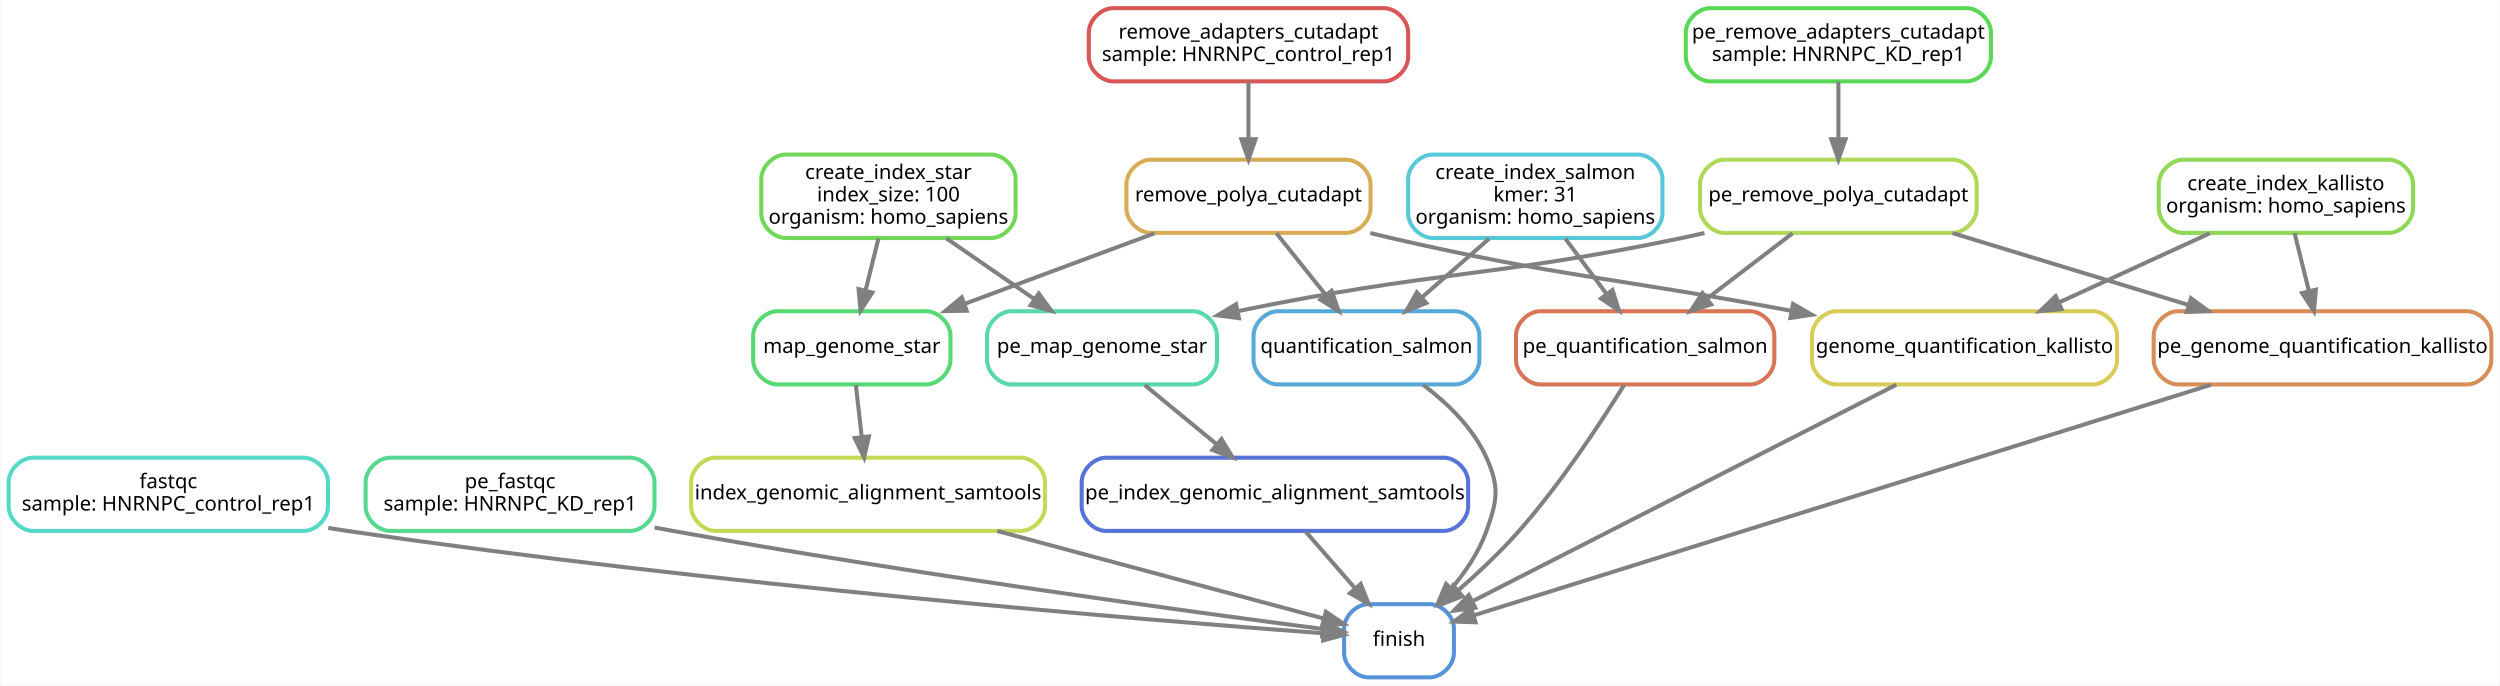
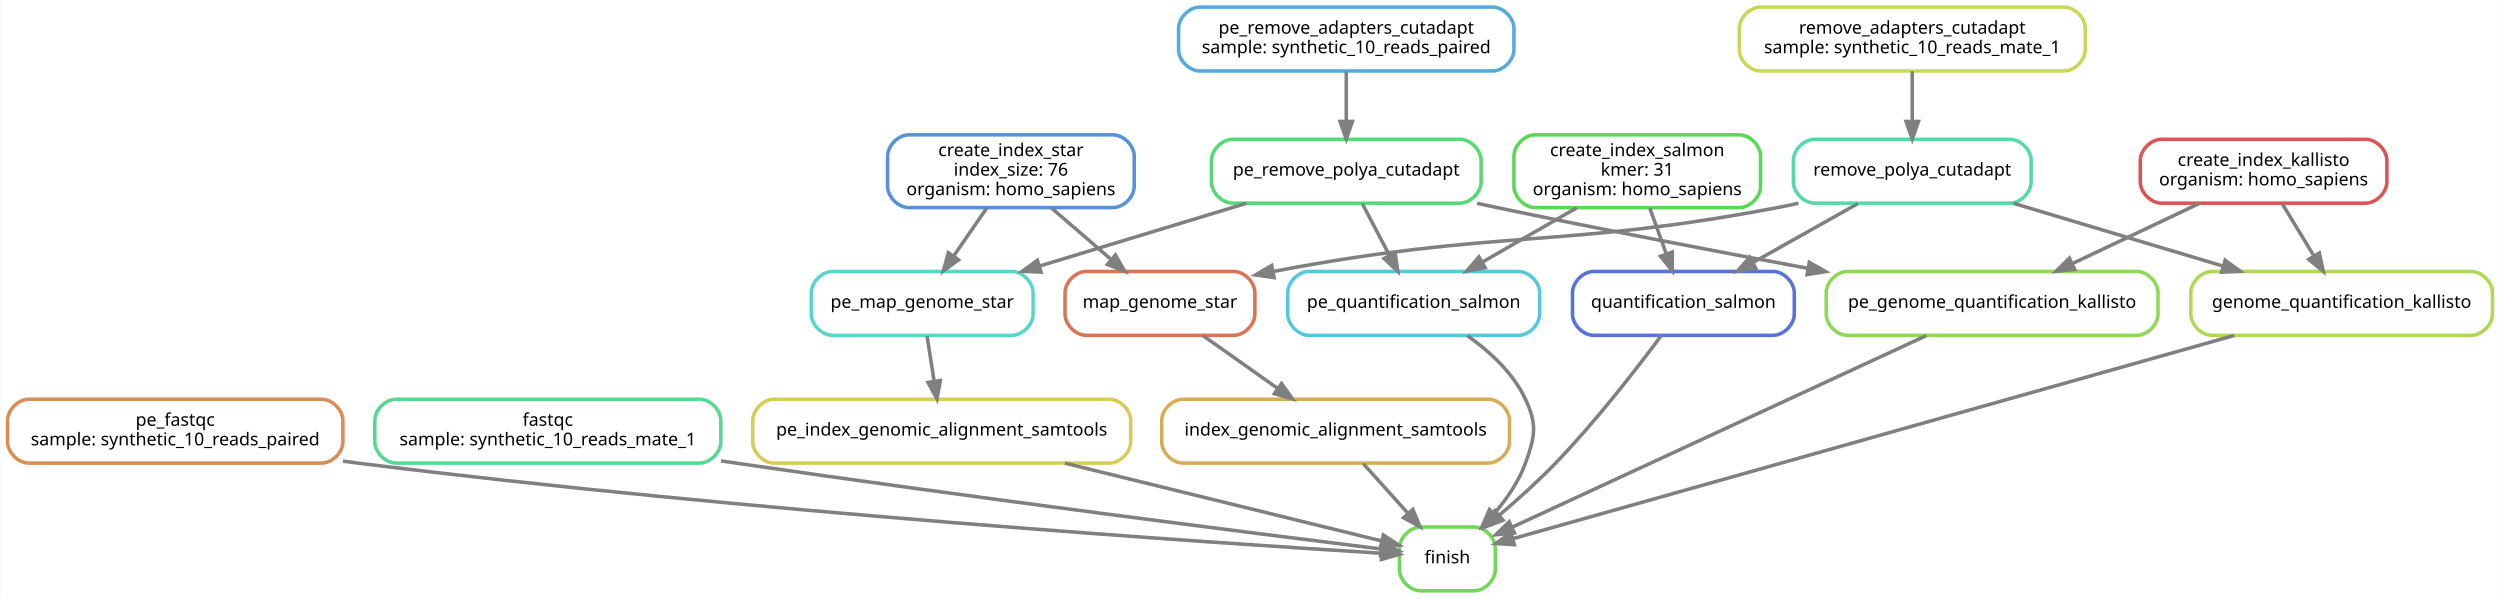
- <svg xmlns="http://www.w3.org/2000/svg" width="1229pt" height="337pt" viewBox="0.00 0.00 1228.50 337.00">
+ <svg xmlns="http://www.w3.org/2000/svg" width="1409pt" height="337pt" viewBox="0.00 0.00 1408.50 337.00">
  <g id="graph0" class="graph" transform="scale(1 1) rotate(0) translate(4 333)">
-     <polygon fill="white" stroke="none" points="-4,4 -4,-333 1224.5,-333 1224.5,4 -4,4" />
+     <polygon fill="white" stroke="transparent" points="-4,4 -4,-333 1404.5,-333 1404.5,4 -4,4" />
    <g id="node1" class="node">
-       <path fill="none" stroke="#5692d8" stroke-width="2" d="M698.5,-36C698.5,-36 668.5,-36 668.5,-36 662.5,-36 656.5,-30 656.5,-24 656.5,-24 656.5,-12 656.5,-12 656.5,-6 662.5,-0 668.5,-0 668.5,-0 698.5,-0 698.5,-0 704.5,-0 710.5,-6 710.5,-12 710.5,-12 710.5,-24 710.5,-24 710.5,-30 704.5,-36 698.5,-36" />
-       <text text-anchor="middle" x="683.5" y="-15.5" font-family="sans" font-size="10.00">finish</text>
+       <path fill="none" stroke="#70d856" stroke-width="2" d="M826.5,-36C826.5,-36 796.5,-36 796.5,-36 790.5,-36 784.5,-30 784.5,-24 784.5,-24 784.5,-12 784.5,-12 784.5,-6 790.5,0 796.5,0 796.5,0 826.5,0 826.5,0 832.5,0 838.5,-6 838.5,-12 838.5,-12 838.5,-24 838.5,-24 838.5,-30 832.5,-36 826.5,-36" />
+       <text text-anchor="middle" x="811.5" y="-15.5" font-family="sans" font-size="10.00">finish</text>
    </g>
    <g id="node2" class="node">
-       <path fill="none" stroke="#56d8c9" stroke-width="2" d="M145,-108C145,-108 12,-108 12,-108 6,-108 0,-102 0,-96 0,-96 0,-84 0,-84 0,-78 6,-72 12,-72 12,-72 145,-72 145,-72 151,-72 157,-78 157,-84 157,-84 157,-96 157,-96 157,-102 151,-108 145,-108" />
-       <text text-anchor="middle" x="78.5" y="-93" font-family="sans" font-size="10.00">fastqc</text>
-       <text text-anchor="middle" x="78.5" y="-82" font-family="sans" font-size="10.00">sample: HNRNPC_control_rep1</text>
+       <path fill="none" stroke="#d88d56" stroke-width="2" d="M177,-108C177,-108 12,-108 12,-108 6,-108 0,-102 0,-96 0,-96 0,-84 0,-84 0,-78 6,-72 12,-72 12,-72 177,-72 177,-72 183,-72 189,-78 189,-84 189,-84 189,-96 189,-96 189,-102 183,-108 177,-108" />
+       <text text-anchor="middle" x="94.5" y="-93" font-family="sans" font-size="10.00">pe_fastqc</text>
+       <text text-anchor="middle" x="94.5" y="-82" font-family="sans" font-size="10.00">sample: synthetic_10_reads_paired</text>
    </g>
    <g id="edge1" class="edge">
-       <path fill="none" stroke="grey" stroke-width="2" d="M157.123,-73.453C160.287,-72.941 163.421,-72.454 166.5,-72 345.404,-45.602 561.075,-28.052 646.281,-21.677" />
-       <polygon fill="grey" stroke="grey" stroke-width="2" points="646.77,-25.15 656.484,-20.92 646.253,-18.169 646.77,-25.15" />
+       <path fill="none" stroke="grey" stroke-width="2" d="M189.03,-73.11C191.89,-72.72 194.71,-72.35 197.5,-72 415.45,-44.65 678.72,-27.08 774.44,-21.19" />
+       <polygon fill="grey" stroke="grey" stroke-width="2" points="774.72,-24.68 784.49,-20.58 774.29,-17.7 774.72,-24.68" />
    </g>
    <g id="node3" class="node">
-       <path fill="none" stroke="#56d892" stroke-width="2" d="M305.5,-108C305.5,-108 187.5,-108 187.5,-108 181.5,-108 175.5,-102 175.5,-96 175.5,-96 175.5,-84 175.5,-84 175.5,-78 181.5,-72 187.5,-72 187.5,-72 305.5,-72 305.5,-72 311.5,-72 317.5,-78 317.5,-84 317.5,-84 317.5,-96 317.5,-96 317.5,-102 311.5,-108 305.5,-108" />
-       <text text-anchor="middle" x="246.5" y="-93" font-family="sans" font-size="10.00">pe_fastqc</text>
-       <text text-anchor="middle" x="246.5" y="-82" font-family="sans" font-size="10.00">sample: HNRNPC_KD_rep1</text>
+       <path fill="none" stroke="#56d892" stroke-width="2" d="M390,-108C390,-108 219,-108 219,-108 213,-108 207,-102 207,-96 207,-96 207,-84 207,-84 207,-78 213,-72 219,-72 219,-72 390,-72 390,-72 396,-72 402,-78 402,-84 402,-84 402,-96 402,-96 402,-102 396,-108 390,-108" />
+       <text text-anchor="middle" x="304.5" y="-93" font-family="sans" font-size="10.00">fastqc</text>
+       <text text-anchor="middle" x="304.5" y="-82" font-family="sans" font-size="10.00">sample: synthetic_10_reads_mate_1</text>
    </g>
    <g id="edge2" class="edge">
-       <path fill="none" stroke="grey" stroke-width="2" d="M317.555,-73.662C320.574,-73.086 323.566,-72.529 326.5,-72 442.449,-51.094 580.667,-32.306 645.887,-23.803" />
-       <polygon fill="grey" stroke="grey" stroke-width="2" points="646.618,-27.238 656.085,-22.48 645.718,-20.296 646.618,-27.238" />
+       <path fill="none" stroke="grey" stroke-width="2" d="M402.1,-73.24C404.93,-72.82 407.73,-72.4 410.5,-72 544,-52.48 702.99,-32.4 774.01,-23.6" />
+       <polygon fill="grey" stroke="grey" stroke-width="2" points="774.74,-27.04 784.24,-22.34 773.88,-20.09 774.74,-27.04" />
    </g>
    <g id="node4" class="node">
-       <path fill="none" stroke="#c6d856" stroke-width="2" d="M497.5,-108C497.5,-108 347.5,-108 347.5,-108 341.5,-108 335.5,-102 335.5,-96 335.5,-96 335.5,-84 335.5,-84 335.5,-78 341.5,-72 347.5,-72 347.5,-72 497.5,-72 497.5,-72 503.5,-72 509.5,-78 509.5,-84 509.5,-84 509.5,-96 509.5,-96 509.5,-102 503.5,-108 497.5,-108" />
-       <text text-anchor="middle" x="422.5" y="-87.5" font-family="sans" font-size="10.00">index_genomic_alignment_samtools</text>
+       <path fill="none" stroke="#d8cb56" stroke-width="2" d="M621,-108C621,-108 432,-108 432,-108 426,-108 420,-102 420,-96 420,-96 420,-84 420,-84 420,-78 426,-72 432,-72 432,-72 621,-72 621,-72 627,-72 633,-78 633,-84 633,-84 633,-96 633,-96 633,-102 627,-108 621,-108" />
+       <text text-anchor="middle" x="526.5" y="-87.5" font-family="sans" font-size="10.00">pe_index_genomic_alignment_samtools</text>
    </g>
    <g id="edge3" class="edge">
-       <path fill="none" stroke="grey" stroke-width="2" d="M486.014,-71.966C536.337,-58.469 604.892,-40.083 646.577,-28.903" />
-       <polygon fill="grey" stroke="grey" stroke-width="2" points="647.562,-32.262 656.314,-26.291 645.749,-25.501 647.562,-32.262" />
+       <path fill="none" stroke="grey" stroke-width="2" d="M595.85,-71.97C652.11,-58.15 729.22,-39.21 774.37,-28.12" />
+       <polygon fill="grey" stroke="grey" stroke-width="2" points="775.43,-31.46 784.31,-25.68 773.76,-24.66 775.43,-31.46" />
    </g>
    <g id="node5" class="node">
-       <path fill="none" stroke="#5673d8" stroke-width="2" d="M705.5,-108C705.5,-108 539.5,-108 539.5,-108 533.5,-108 527.5,-102 527.5,-96 527.5,-96 527.5,-84 527.5,-84 527.5,-78 533.5,-72 539.5,-72 539.5,-72 705.5,-72 705.5,-72 711.5,-72 717.5,-78 717.5,-84 717.5,-84 717.5,-96 717.5,-96 717.5,-102 711.5,-108 705.5,-108" />
-       <text text-anchor="middle" x="622.5" y="-87.5" font-family="sans" font-size="10.00">pe_index_genomic_alignment_samtools</text>
+       <path fill="none" stroke="#d8ac56" stroke-width="2" d="M834.5,-108C834.5,-108 662.5,-108 662.5,-108 656.5,-108 650.5,-102 650.5,-96 650.5,-96 650.5,-84 650.5,-84 650.5,-78 656.5,-72 662.5,-72 662.5,-72 834.5,-72 834.5,-72 840.5,-72 846.5,-78 846.5,-84 846.5,-84 846.5,-96 846.5,-96 846.5,-102 840.5,-108 834.5,-108" />
+       <text text-anchor="middle" x="748.5" y="-87.5" font-family="sans" font-size="10.00">index_genomic_alignment_samtools</text>
    </g>
    <g id="edge4" class="edge">
-       <path fill="none" stroke="grey" stroke-width="2" d="M637.579,-71.697C644.892,-63.305 653.81,-53.071 661.835,-43.861" />
-       <polygon fill="grey" stroke="grey" stroke-width="2" points="664.664,-45.943 668.595,-36.104 659.386,-41.344 664.664,-45.943" />
+       <path fill="none" stroke="grey" stroke-width="2" d="M764.07,-71.7C771.7,-63.22 781.02,-52.86 789.38,-43.58" />
+       <polygon fill="grey" stroke="grey" stroke-width="2" points="792.02,-45.88 796.11,-36.1 786.81,-41.2 792.02,-45.88" />
    </g>
    <g id="node6" class="node">
-       <path fill="none" stroke="#56a9d8" stroke-width="2" d="M711,-180C711,-180 624,-180 624,-180 618,-180 612,-174 612,-168 612,-168 612,-156 612,-156 612,-150 618,-144 624,-144 624,-144 711,-144 711,-144 717,-144 723,-150 723,-156 723,-156 723,-168 723,-168 723,-174 717,-180 711,-180" />
-       <text text-anchor="middle" x="667.5" y="-159.5" font-family="sans" font-size="10.00">quantification_salmon</text>
+       <path fill="none" stroke="#56c9d8" stroke-width="2" d="M851.5,-180C851.5,-180 733.5,-180 733.5,-180 727.5,-180 721.5,-174 721.5,-168 721.5,-168 721.5,-156 721.5,-156 721.5,-150 727.5,-144 733.5,-144 733.5,-144 851.5,-144 851.5,-144 857.5,-144 863.5,-150 863.5,-156 863.5,-156 863.5,-168 863.5,-168 863.5,-174 857.5,-180 851.5,-180" />
+       <text text-anchor="middle" x="792.5" y="-159.5" font-family="sans" font-size="10.00">pe_quantification_salmon</text>
    </g>
    <g id="edge5" class="edge">
-       <path fill="none" stroke="grey" stroke-width="2" d="M695.3,-143.872C707.271,-134.837 719.995,-122.587 726.5,-108 733.016,-93.387 731.848,-87.08 726.5,-72 722.838,-61.675 716.213,-51.896 709.243,-43.614" />
-       <polygon fill="grey" stroke="grey" stroke-width="2" points="711.83,-41.256 702.539,-36.163 706.626,-45.938 711.83,-41.256" />
+       <path fill="none" stroke="grey" stroke-width="2" d="M822.8,-143.8C835.38,-134.9 848.62,-122.77 855.5,-108 862.25,-93.49 860.93,-87.05 855.5,-72 851.75,-61.6 844.96,-51.8 837.83,-43.52" />
+       <polygon fill="grey" stroke="grey" stroke-width="2" points="840.33,-41.06 830.97,-36.08 835.18,-45.81 840.33,-41.06" />
    </g>
    <g id="node7" class="node">
-       <path fill="none" stroke="#d87556" stroke-width="2" d="M856,-180C856,-180 753,-180 753,-180 747,-180 741,-174 741,-168 741,-168 741,-156 741,-156 741,-150 747,-144 753,-144 753,-144 856,-144 856,-144 862,-144 868,-150 868,-156 868,-156 868,-168 868,-168 868,-174 862,-180 856,-180" />
-       <text text-anchor="middle" x="804.5" y="-159.5" font-family="sans" font-size="10.00">pe_quantification_salmon</text>
+       <path fill="none" stroke="#5673d8" stroke-width="2" d="M995,-180C995,-180 894,-180 894,-180 888,-180 882,-174 882,-168 882,-168 882,-156 882,-156 882,-150 888,-144 894,-144 894,-144 995,-144 995,-144 1001,-144 1007,-150 1007,-156 1007,-156 1007,-168 1007,-168 1007,-174 1001,-180 995,-180" />
+       <text text-anchor="middle" x="944.5" y="-159.5" font-family="sans" font-size="10.00">quantification_salmon</text>
    </g>
    <g id="edge6" class="edge">
-       <path fill="none" stroke="grey" stroke-width="2" d="M794.156,-143.745C782.643,-125.159 762.949,-95.143 742.5,-72 733.436,-61.742 722.513,-51.457 712.542,-42.715" />
-       <polygon fill="grey" stroke="grey" stroke-width="2" points="714.669,-39.927 704.804,-36.063 710.107,-45.236 714.669,-39.927" />
+       <path fill="none" stroke="grey" stroke-width="2" d="M932.06,-143.86C918.32,-125.38 895.14,-95.45 872.5,-72 862.64,-61.79 851.04,-51.36 840.62,-42.5" />
+       <polygon fill="grey" stroke="grey" stroke-width="2" points="842.84,-39.79 832.93,-36.05 838.34,-45.15 842.84,-39.79" />
    </g>
    <g id="node8" class="node">
-       <path fill="none" stroke="#d8cb56" stroke-width="2" d="M1024.5,-180C1024.5,-180 898.5,-180 898.5,-180 892.5,-180 886.5,-174 886.5,-168 886.5,-168 886.5,-156 886.5,-156 886.5,-150 892.5,-144 898.5,-144 898.5,-144 1024.5,-144 1024.5,-144 1030.5,-144 1036.5,-150 1036.5,-156 1036.5,-156 1036.5,-168 1036.5,-168 1036.5,-174 1030.5,-180 1024.5,-180" />
-       <text text-anchor="middle" x="961.5" y="-159.5" font-family="sans" font-size="10.00">genome_quantification_kallisto</text>
+       <path fill="none" stroke="#8fd856" stroke-width="2" d="M1200,-180C1200,-180 1037,-180 1037,-180 1031,-180 1025,-174 1025,-168 1025,-168 1025,-156 1025,-156 1025,-150 1031,-144 1037,-144 1037,-144 1200,-144 1200,-144 1206,-144 1212,-150 1212,-156 1212,-156 1212,-168 1212,-168 1212,-174 1206,-180 1200,-180" />
+       <text text-anchor="middle" x="1118.5" y="-159.5" font-family="sans" font-size="10.00">pe_genome_quantification_kallisto</text>
    </g>
    <g id="edge7" class="edge">
-       <path fill="none" stroke="grey" stroke-width="2" d="M927.967,-143.871C875.381,-117.011 773.939,-65.196 719.734,-37.508" />
-       <polygon fill="grey" stroke="grey" stroke-width="2" points="720.999,-34.224 710.501,-32.792 717.815,-40.458 720.999,-34.224" />
+       <path fill="none" stroke="grey" stroke-width="2" d="M1081.47,-143.87C1022.25,-116.48 906.93,-63.14 848.03,-35.9" />
+       <polygon fill="grey" stroke="grey" stroke-width="2" points="849.28,-32.62 838.74,-31.6 846.34,-38.97 849.28,-32.62" />
    </g>
    <g id="node9" class="node">
-       <path fill="none" stroke="#d88d56" stroke-width="2" d="M1208.5,-180C1208.5,-180 1066.5,-180 1066.5,-180 1060.5,-180 1054.5,-174 1054.5,-168 1054.5,-168 1054.5,-156 1054.5,-156 1054.5,-150 1060.5,-144 1066.5,-144 1066.5,-144 1208.5,-144 1208.5,-144 1214.5,-144 1220.5,-150 1220.5,-156 1220.5,-156 1220.5,-168 1220.5,-168 1220.5,-174 1214.5,-180 1208.5,-180" />
-       <text text-anchor="middle" x="1137.5" y="-159.5" font-family="sans" font-size="10.00">pe_genome_quantification_kallisto</text>
+       <path fill="none" stroke="#afd856" stroke-width="2" d="M1388.5,-180C1388.5,-180 1242.5,-180 1242.5,-180 1236.5,-180 1230.5,-174 1230.5,-168 1230.5,-168 1230.5,-156 1230.5,-156 1230.5,-150 1236.5,-144 1242.5,-144 1242.5,-144 1388.5,-144 1388.5,-144 1394.5,-144 1400.5,-150 1400.5,-156 1400.5,-156 1400.5,-168 1400.5,-168 1400.5,-174 1394.5,-180 1388.5,-180" />
+       <text text-anchor="middle" x="1315.5" y="-159.5" font-family="sans" font-size="10.00">genome_quantification_kallisto</text>
    </g>
    <g id="edge8" class="edge">
-       <path fill="none" stroke="grey" stroke-width="2" d="M1082.74,-143.871C988.878,-114.515 799.714,-55.349 720.116,-30.453" />
-       <polygon fill="grey" stroke="grey" stroke-width="2" points="721.109,-27.096 710.52,-27.451 719.02,-33.777 721.109,-27.096" />
+       <path fill="none" stroke="grey" stroke-width="2" d="M1254.96,-143.94C1149.4,-114.2 934.71,-53.71 848.53,-29.43" />
+       <polygon fill="grey" stroke="grey" stroke-width="2" points="849.24,-26 838.67,-26.65 847.34,-32.74 849.24,-26" />
    </g>
    <g id="node10" class="node">
-       <path fill="none" stroke="#56d873" stroke-width="2" d="M451,-180C451,-180 378,-180 378,-180 372,-180 366,-174 366,-168 366,-168 366,-156 366,-156 366,-150 372,-144 378,-144 378,-144 451,-144 451,-144 457,-144 463,-150 463,-156 463,-156 463,-168 463,-168 463,-174 457,-180 451,-180" />
-       <text text-anchor="middle" x="414.5" y="-159.5" font-family="sans" font-size="10.00">map_genome_star</text>
+       <path fill="none" stroke="#56d8c9" stroke-width="2" d="M566,-180C566,-180 465,-180 465,-180 459,-180 453,-174 453,-168 453,-168 453,-156 453,-156 453,-150 459,-144 465,-144 465,-144 566,-144 566,-144 572,-144 578,-150 578,-156 578,-156 578,-168 578,-168 578,-174 572,-180 566,-180" />
+       <text text-anchor="middle" x="515.5" y="-159.5" font-family="sans" font-size="10.00">pe_map_genome_star</text>
    </g>
    <g id="edge9" class="edge">
-       <path fill="none" stroke="grey" stroke-width="2" d="M416.478,-143.697C417.359,-135.983 418.419,-126.712 419.401,-118.112" />
-       <polygon fill="grey" stroke="grey" stroke-width="2" points="422.887,-118.437 420.545,-108.104 415.932,-117.642 422.887,-118.437" />
+       <path fill="none" stroke="grey" stroke-width="2" d="M518.22,-143.7C519.43,-135.98 520.89,-126.71 522.24,-118.11" />
+       <polygon fill="grey" stroke="grey" stroke-width="2" points="525.72,-118.53 523.81,-108.1 518.8,-117.44 525.72,-118.53" />
    </g>
    <g id="node11" class="node">
-       <path fill="none" stroke="#56d8a9" stroke-width="2" d="M582,-180C582,-180 493,-180 493,-180 487,-180 481,-174 481,-168 481,-168 481,-156 481,-156 481,-150 487,-144 493,-144 493,-144 582,-144 582,-144 588,-144 594,-150 594,-156 594,-156 594,-168 594,-168 594,-174 588,-180 582,-180" />
-       <text text-anchor="middle" x="537.5" y="-159.5" font-family="sans" font-size="10.00">pe_map_genome_star</text>
+       <path fill="none" stroke="#d87556" stroke-width="2" d="M691,-180C691,-180 608,-180 608,-180 602,-180 596,-174 596,-168 596,-168 596,-156 596,-156 596,-150 602,-144 608,-144 608,-144 691,-144 691,-144 697,-144 703,-150 703,-156 703,-156 703,-168 703,-168 703,-174 697,-180 691,-180" />
+       <text text-anchor="middle" x="649.5" y="-159.5" font-family="sans" font-size="10.00">map_genome_star</text>
    </g>
    <g id="edge10" class="edge">
-       <path fill="none" stroke="grey" stroke-width="2" d="M558.511,-143.697C569.216,-134.881 582.39,-124.032 593.996,-114.474" />
-       <polygon fill="grey" stroke="grey" stroke-width="2" points="596.236,-117.163 601.73,-108.104 591.786,-111.76 596.236,-117.163" />
+       <path fill="none" stroke="grey" stroke-width="2" d="M673.72,-143.88C686.42,-134.89 702.16,-123.76 715.92,-114.03" />
+       <polygon fill="grey" stroke="grey" stroke-width="2" points="718.04,-116.82 724.19,-108.19 714,-111.11 718.04,-116.82" />
    </g>
    <g id="node12" class="node">
-       <path fill="none" stroke="#d8ac56" stroke-width="2" d="M657.5,-254.5C657.5,-254.5 561.5,-254.5 561.5,-254.5 555.5,-254.5 549.5,-248.5 549.5,-242.5 549.5,-242.5 549.5,-230.5 549.5,-230.5 549.5,-224.5 555.5,-218.5 561.5,-218.5 561.5,-218.5 657.5,-218.5 657.5,-218.5 663.5,-218.5 669.5,-224.5 669.5,-230.5 669.5,-230.5 669.5,-242.5 669.5,-242.5 669.5,-248.5 663.5,-254.5 657.5,-254.5" />
-       <text text-anchor="middle" x="609.5" y="-234" font-family="sans" font-size="10.00">remove_polya_cutadapt</text>
+       <path fill="none" stroke="#56d873" stroke-width="2" d="M818.5,-254.5C818.5,-254.5 690.5,-254.5 690.5,-254.5 684.5,-254.5 678.5,-248.5 678.5,-242.5 678.5,-242.5 678.5,-230.5 678.5,-230.5 678.5,-224.5 684.5,-218.5 690.5,-218.5 690.5,-218.5 818.5,-218.5 818.5,-218.5 824.5,-218.5 830.5,-224.5 830.5,-230.5 830.5,-230.5 830.5,-242.5 830.5,-242.5 830.5,-248.5 824.5,-254.5 818.5,-254.5" />
+       <text text-anchor="middle" x="754.5" y="-234" font-family="sans" font-size="10.00">pe_remove_polya_cutadapt</text>
    </g>
    <g id="edge11" class="edge">
-       <path fill="none" stroke="grey" stroke-width="2" d="M623.245,-218.319C630.468,-209.29 639.457,-198.054 647.442,-188.072" />
-       <polygon fill="grey" stroke="grey" stroke-width="2" points="650.34,-190.053 653.853,-180.058 644.873,-185.68 650.34,-190.053" />
+       <path fill="none" stroke="grey" stroke-width="2" d="M763.51,-218.32C768.1,-209.56 773.77,-198.73 778.89,-188.97" />
+       <polygon fill="grey" stroke="grey" stroke-width="2" points="782.02,-190.54 783.56,-180.06 775.82,-187.29 782.02,-190.54" />
    </g>
    <g id="edge15" class="edge">
-       <path fill="none" stroke="grey" stroke-width="2" d="M669.359,-218.435C672.782,-217.581 676.18,-216.762 679.5,-216 763.608,-196.682 787.967,-196.835 876.473,-180.165" />
-       <polygon fill="grey" stroke="grey" stroke-width="2" points="877.239,-183.582 886.409,-178.274 875.931,-176.705 877.239,-183.582" />
+       <path fill="none" stroke="grey" stroke-width="2" d="M828.18,-218.42C832,-217.59 835.8,-216.78 839.5,-216 897.3,-203.88 962.09,-191.5 1014.68,-181.76" />
+       <polygon fill="grey" stroke="grey" stroke-width="2" points="1015.49,-185.17 1024.69,-179.91 1014.22,-178.28 1015.49,-185.17" />
    </g>
    <g id="edge20" class="edge">
-       <path fill="none" stroke="grey" stroke-width="2" d="M563.288,-218.319C535.36,-207.935 499.584,-194.634 470.113,-183.677" />
-       <polygon fill="grey" stroke="grey" stroke-width="2" points="470.973,-180.263 460.381,-180.058 468.534,-186.824 470.973,-180.263" />
+       <path fill="none" stroke="grey" stroke-width="2" d="M698.16,-218.41C663.2,-207.8 618.11,-194.13 581.48,-183.01" />
+       <polygon fill="grey" stroke="grey" stroke-width="2" points="582.46,-179.65 571.87,-180.1 580.43,-186.35 582.46,-179.65" />
    </g>
    <g id="node13" class="node">
-       <path fill="none" stroke="#56c9d8" stroke-width="2" d="M801,-257C801,-257 700,-257 700,-257 694,-257 688,-251 688,-245 688,-245 688,-228 688,-228 688,-222 694,-216 700,-216 700,-216 801,-216 801,-216 807,-216 813,-222 813,-228 813,-228 813,-245 813,-245 813,-251 807,-257 801,-257" />
-       <text text-anchor="middle" x="750.5" y="-245" font-family="sans" font-size="10.00">create_index_salmon</text>
-       <text text-anchor="middle" x="750.5" y="-234" font-family="sans" font-size="10.00">kmer: 31</text>
-       <text text-anchor="middle" x="750.5" y="-223" font-family="sans" font-size="10.00">organism: homo_sapiens</text>
+       <path fill="none" stroke="#59d856" stroke-width="2" d="M976,-257C976,-257 861,-257 861,-257 855,-257 849,-251 849,-245 849,-245 849,-228 849,-228 849,-222 855,-216 861,-216 861,-216 976,-216 976,-216 982,-216 988,-222 988,-228 988,-228 988,-245 988,-245 988,-251 982,-257 976,-257" />
+       <text text-anchor="middle" x="918.5" y="-245" font-family="sans" font-size="10.00">create_index_salmon</text>
+       <text text-anchor="middle" x="918.5" y="-234" font-family="sans" font-size="10.00">kmer: 31</text>
+       <text text-anchor="middle" x="918.5" y="-223" font-family="sans" font-size="10.00">organism: homo_sapiens</text>
    </g>
    <g id="edge12" class="edge">
-       <path fill="none" stroke="grey" stroke-width="2" d="M727.82,-215.689C717.646,-206.802 705.557,-196.243 694.883,-186.919" />
-       <polygon fill="grey" stroke="grey" stroke-width="2" points="696.886,-184.021 687.052,-180.078 692.28,-189.293 696.886,-184.021" />
+       <path fill="none" stroke="grey" stroke-width="2" d="M884.4,-215.88C868.05,-206.47 848.37,-195.15 831.43,-185.4" />
+       <polygon fill="grey" stroke="grey" stroke-width="2" points="832.75,-182.12 822.33,-180.17 829.26,-188.19 832.75,-182.12" />
    </g>
    <g id="edge14" class="edge">
-       <path fill="none" stroke="grey" stroke-width="2" d="M765.256,-215.689C771.503,-207.301 778.86,-197.424 785.506,-188.501" />
-       <polygon fill="grey" stroke="grey" stroke-width="2" points="788.433,-190.43 791.6,-180.319 782.82,-186.249 788.433,-190.43" />
+       <path fill="none" stroke="grey" stroke-width="2" d="M925.6,-215.69C928.46,-207.73 931.79,-198.44 934.86,-189.89" />
+       <polygon fill="grey" stroke="grey" stroke-width="2" points="938.21,-190.91 938.29,-180.32 931.62,-188.55 938.21,-190.91" />
    </g>
    <g id="node14" class="node">
-       <path fill="none" stroke="#afd856" stroke-width="2" d="M955.5,-254.5C955.5,-254.5 843.5,-254.5 843.5,-254.5 837.5,-254.5 831.5,-248.5 831.5,-242.5 831.5,-242.5 831.5,-230.5 831.5,-230.5 831.5,-224.5 837.5,-218.5 843.5,-218.5 843.5,-218.5 955.5,-218.5 955.5,-218.5 961.5,-218.5 967.5,-224.5 967.5,-230.5 967.5,-230.5 967.5,-242.5 967.5,-242.5 967.5,-248.5 961.5,-254.5 955.5,-254.5" />
-       <text text-anchor="middle" x="899.5" y="-234" font-family="sans" font-size="10.00">pe_remove_polya_cutadapt</text>
+       <path fill="none" stroke="#56d8a9" stroke-width="2" d="M1128.5,-254.5C1128.5,-254.5 1018.5,-254.5 1018.5,-254.5 1012.5,-254.5 1006.5,-248.5 1006.5,-242.5 1006.5,-242.5 1006.5,-230.5 1006.5,-230.5 1006.5,-224.5 1012.5,-218.5 1018.5,-218.5 1018.5,-218.5 1128.5,-218.5 1128.5,-218.5 1134.5,-218.5 1140.5,-224.5 1140.5,-230.5 1140.5,-230.5 1140.5,-242.5 1140.5,-242.5 1140.5,-248.5 1134.5,-254.5 1128.5,-254.5" />
+       <text text-anchor="middle" x="1073.5" y="-234" font-family="sans" font-size="10.00">remove_polya_cutadapt</text>
    </g>
    <g id="edge13" class="edge">
-       <path fill="none" stroke="grey" stroke-width="2" d="M876.986,-218.319C864.445,-208.748 848.656,-196.698 835.018,-186.29" />
-       <polygon fill="grey" stroke="grey" stroke-width="2" points="836.925,-183.343 826.852,-180.058 832.678,-188.907 836.925,-183.343" />
+       <path fill="none" stroke="grey" stroke-width="2" d="M1042.93,-218.32C1025.18,-208.34 1002.63,-195.67 983.6,-184.97" />
+       <polygon fill="grey" stroke="grey" stroke-width="2" points="985.28,-181.91 974.85,-180.06 981.85,-188.01 985.28,-181.91" />
    </g>
    <g id="edge17" class="edge">
-       <path fill="none" stroke="grey" stroke-width="2" d="M955.601,-218.41C990.272,-207.849 1034.94,-194.242 1071.33,-183.156" />
-       <polygon fill="grey" stroke="grey" stroke-width="2" points="1072.82,-186.363 1081.36,-180.1 1070.78,-179.666 1072.82,-186.363" />
+       <path fill="none" stroke="grey" stroke-width="2" d="M1130.54,-218.41C1165.95,-207.8 1211.6,-194.13 1248.69,-183.01" />
+       <polygon fill="grey" stroke="grey" stroke-width="2" points="1249.85,-186.32 1258.42,-180.1 1247.84,-179.62 1249.85,-186.32" />
    </g>
    <g id="edge22" class="edge">
-       <path fill="none" stroke="grey" stroke-width="2" d="M833.639,-218.429C829.878,-217.576 826.145,-216.76 822.5,-216 729.047,-196.523 701.767,-200.061 604.283,-180.054" />
-       <polygon fill="grey" stroke="grey" stroke-width="2" points="604.81,-176.588 594.306,-177.975 603.382,-183.441 604.81,-176.588" />
+       <path fill="none" stroke="grey" stroke-width="2" d="M1009.36,-218.44C1005.36,-217.56 1001.38,-216.74 997.5,-216 875.27,-192.69 839.56,-204.07 713.39,-180.01" />
+       <polygon fill="grey" stroke="grey" stroke-width="2" points="713.83,-176.53 703.34,-178.05 712.49,-183.4 713.83,-176.53" />
    </g>
    <g id="node15" class="node">
-       <path fill="none" stroke="#8fd856" stroke-width="2" d="M1170,-254.5C1170,-254.5 1069,-254.5 1069,-254.5 1063,-254.5 1057,-248.5 1057,-242.5 1057,-242.5 1057,-230.5 1057,-230.5 1057,-224.5 1063,-218.5 1069,-218.5 1069,-218.5 1170,-218.5 1170,-218.5 1176,-218.5 1182,-224.5 1182,-230.5 1182,-230.5 1182,-242.5 1182,-242.5 1182,-248.5 1176,-254.5 1170,-254.5" />
-       <text text-anchor="middle" x="1119.5" y="-239.5" font-family="sans" font-size="10.00">create_index_kallisto</text>
-       <text text-anchor="middle" x="1119.5" y="-228.5" font-family="sans" font-size="10.00">organism: homo_sapiens</text>
+       <path fill="none" stroke="#d85656" stroke-width="2" d="M1329,-254.5C1329,-254.5 1214,-254.5 1214,-254.5 1208,-254.5 1202,-248.5 1202,-242.5 1202,-242.5 1202,-230.5 1202,-230.5 1202,-224.5 1208,-218.5 1214,-218.5 1214,-218.5 1329,-218.5 1329,-218.5 1335,-218.5 1341,-224.5 1341,-230.5 1341,-230.5 1341,-242.5 1341,-242.5 1341,-248.5 1335,-254.5 1329,-254.5" />
+       <text text-anchor="middle" x="1271.5" y="-239.5" font-family="sans" font-size="10.00">create_index_kallisto</text>
+       <text text-anchor="middle" x="1271.5" y="-228.5" font-family="sans" font-size="10.00">organism: homo_sapiens</text>
    </g>
    <g id="edge16" class="edge">
-       <path fill="none" stroke="grey" stroke-width="2" d="M1082.06,-218.319C1059.82,-208.116 1031.45,-195.096 1007.81,-184.25" />
-       <polygon fill="grey" stroke="grey" stroke-width="2" points="1009.22,-181.048 998.675,-180.058 1006.3,-187.41 1009.22,-181.048" />
+       <path fill="none" stroke="grey" stroke-width="2" d="M1235.24,-218.32C1213.81,-208.16 1186.48,-195.21 1163.65,-184.39" />
+       <polygon fill="grey" stroke="grey" stroke-width="2" points="1165.03,-181.18 1154.5,-180.06 1162.04,-187.5 1165.03,-181.18" />
    </g>
    <g id="edge18" class="edge">
-       <path fill="none" stroke="grey" stroke-width="2" d="M1123.77,-218.319C1125.87,-209.831 1128.46,-199.394 1130.83,-189.882" />
-       <polygon fill="grey" stroke="grey" stroke-width="2" points="1134.25,-190.607 1133.26,-180.058 1127.46,-188.92 1134.25,-190.607" />
+       <path fill="none" stroke="grey" stroke-width="2" d="M1281.93,-218.32C1287.3,-209.47 1293.95,-198.5 1299.92,-188.67" />
+       <polygon fill="grey" stroke="grey" stroke-width="2" points="1302.95,-190.42 1305.15,-180.06 1296.97,-186.79 1302.95,-190.42" />
    </g>
    <g id="node16" class="node">
-       <path fill="none" stroke="#70d856" stroke-width="2" d="M483,-257C483,-257 382,-257 382,-257 376,-257 370,-251 370,-245 370,-245 370,-228 370,-228 370,-222 376,-216 382,-216 382,-216 483,-216 483,-216 489,-216 495,-222 495,-228 495,-228 495,-245 495,-245 495,-251 489,-257 483,-257" />
-       <text text-anchor="middle" x="432.5" y="-245" font-family="sans" font-size="10.00">create_index_star</text>
-       <text text-anchor="middle" x="432.5" y="-234" font-family="sans" font-size="10.00">index_size: 100</text>
-       <text text-anchor="middle" x="432.5" y="-223" font-family="sans" font-size="10.00">organism: homo_sapiens</text>
+       <path fill="none" stroke="#5692d8" stroke-width="2" d="M623,-257C623,-257 508,-257 508,-257 502,-257 496,-251 496,-245 496,-245 496,-228 496,-228 496,-222 502,-216 508,-216 508,-216 623,-216 623,-216 629,-216 635,-222 635,-228 635,-228 635,-245 635,-245 635,-251 629,-257 623,-257" />
+       <text text-anchor="middle" x="565.5" y="-245" font-family="sans" font-size="10.00">create_index_star</text>
+       <text text-anchor="middle" x="565.5" y="-234" font-family="sans" font-size="10.00">index_size: 76</text>
+       <text text-anchor="middle" x="565.5" y="-223" font-family="sans" font-size="10.00">organism: homo_sapiens</text>
    </g>
    <g id="edge19" class="edge">
-       <path fill="none" stroke="grey" stroke-width="2" d="M427.581,-215.689C425.628,-207.82 423.349,-198.64 421.245,-190.168" />
-       <polygon fill="grey" stroke="grey" stroke-width="2" points="424.607,-189.181 418.8,-180.319 417.813,-190.868 424.607,-189.181" />
+       <path fill="none" stroke="grey" stroke-width="2" d="M551.84,-215.69C546.11,-207.39 539.38,-197.63 533.28,-188.78" />
+       <polygon fill="grey" stroke="grey" stroke-width="2" points="536,-186.56 527.44,-180.32 530.24,-190.54 536,-186.56" />
    </g>
    <g id="edge21" class="edge">
-       <path fill="none" stroke="grey" stroke-width="2" d="M460.915,-215.88C474.293,-206.643 490.336,-195.565 504.274,-185.941" />
-       <polygon fill="grey" stroke="grey" stroke-width="2" points="506.398,-188.729 512.638,-180.166 502.421,-182.968 506.398,-188.729" />
+       <path fill="none" stroke="grey" stroke-width="2" d="M588.45,-215.69C598.85,-206.72 611.22,-196.04 622.1,-186.65" />
+       <polygon fill="grey" stroke="grey" stroke-width="2" points="624.43,-189.26 629.71,-180.08 619.86,-183.96 624.43,-189.26" />
    </g>
    <g id="node17" class="node">
-       <path fill="none" stroke="#d85656" stroke-width="2" d="M676,-329C676,-329 543,-329 543,-329 537,-329 531,-323 531,-317 531,-317 531,-305 531,-305 531,-299 537,-293 543,-293 543,-293 676,-293 676,-293 682,-293 688,-299 688,-305 688,-305 688,-317 688,-317 688,-323 682,-329 676,-329" />
-       <text text-anchor="middle" x="609.5" y="-314" font-family="sans" font-size="10.00">remove_adapters_cutadapt</text>
-       <text text-anchor="middle" x="609.5" y="-303" font-family="sans" font-size="10.00">sample: HNRNPC_control_rep1</text>
+       <path fill="none" stroke="#56a9d8" stroke-width="2" d="M837,-329C837,-329 672,-329 672,-329 666,-329 660,-323 660,-317 660,-317 660,-305 660,-305 660,-299 666,-293 672,-293 672,-293 837,-293 837,-293 843,-293 849,-299 849,-305 849,-305 849,-317 849,-317 849,-323 843,-329 837,-329" />
+       <text text-anchor="middle" x="754.5" y="-314" font-family="sans" font-size="10.00">pe_remove_adapters_cutadapt</text>
+       <text text-anchor="middle" x="754.5" y="-303" font-family="sans" font-size="10.00">sample: synthetic_10_reads_paired</text>
    </g>
    <g id="edge23" class="edge">
-       <path fill="none" stroke="grey" stroke-width="2" d="M609.5,-292.819C609.5,-284.422 609.5,-274.116 609.5,-264.686" />
-       <polygon fill="grey" stroke="grey" stroke-width="2" points="613,-264.558 609.5,-254.558 606,-264.558 613,-264.558" />
+       <path fill="none" stroke="grey" stroke-width="2" d="M754.5,-292.82C754.5,-284.42 754.5,-274.12 754.5,-264.69" />
+       <polygon fill="grey" stroke="grey" stroke-width="2" points="758,-264.56 754.5,-254.56 751,-264.56 758,-264.56" />
    </g>
    <g id="node18" class="node">
-       <path fill="none" stroke="#59d856" stroke-width="2" d="M962.5,-329C962.5,-329 836.5,-329 836.5,-329 830.5,-329 824.5,-323 824.5,-317 824.5,-317 824.5,-305 824.5,-305 824.5,-299 830.5,-293 836.5,-293 836.5,-293 962.5,-293 962.5,-293 968.5,-293 974.5,-299 974.5,-305 974.5,-305 974.5,-317 974.5,-317 974.5,-323 968.5,-329 962.5,-329" />
-       <text text-anchor="middle" x="899.5" y="-314" font-family="sans" font-size="10.00">pe_remove_adapters_cutadapt</text>
-       <text text-anchor="middle" x="899.5" y="-303" font-family="sans" font-size="10.00">sample: HNRNPC_KD_rep1</text>
+       <path fill="none" stroke="#c6d856" stroke-width="2" d="M1159,-329C1159,-329 988,-329 988,-329 982,-329 976,-323 976,-317 976,-317 976,-305 976,-305 976,-299 982,-293 988,-293 988,-293 1159,-293 1159,-293 1165,-293 1171,-299 1171,-305 1171,-305 1171,-317 1171,-317 1171,-323 1165,-329 1159,-329" />
+       <text text-anchor="middle" x="1073.5" y="-314" font-family="sans" font-size="10.00">remove_adapters_cutadapt</text>
+       <text text-anchor="middle" x="1073.5" y="-303" font-family="sans" font-size="10.00">sample: synthetic_10_reads_mate_1</text>
    </g>
    <g id="edge24" class="edge">
-       <path fill="none" stroke="grey" stroke-width="2" d="M899.5,-292.819C899.5,-284.422 899.5,-274.116 899.5,-264.686" />
-       <polygon fill="grey" stroke="grey" stroke-width="2" points="903,-264.558 899.5,-254.558 896,-264.558 903,-264.558" />
+       <path fill="none" stroke="grey" stroke-width="2" d="M1073.5,-292.82C1073.5,-284.42 1073.5,-274.12 1073.5,-264.69" />
+       <polygon fill="grey" stroke="grey" stroke-width="2" points="1077,-264.56 1073.5,-254.56 1070,-264.56 1077,-264.56" />
    </g>
  </g>
</svg>
